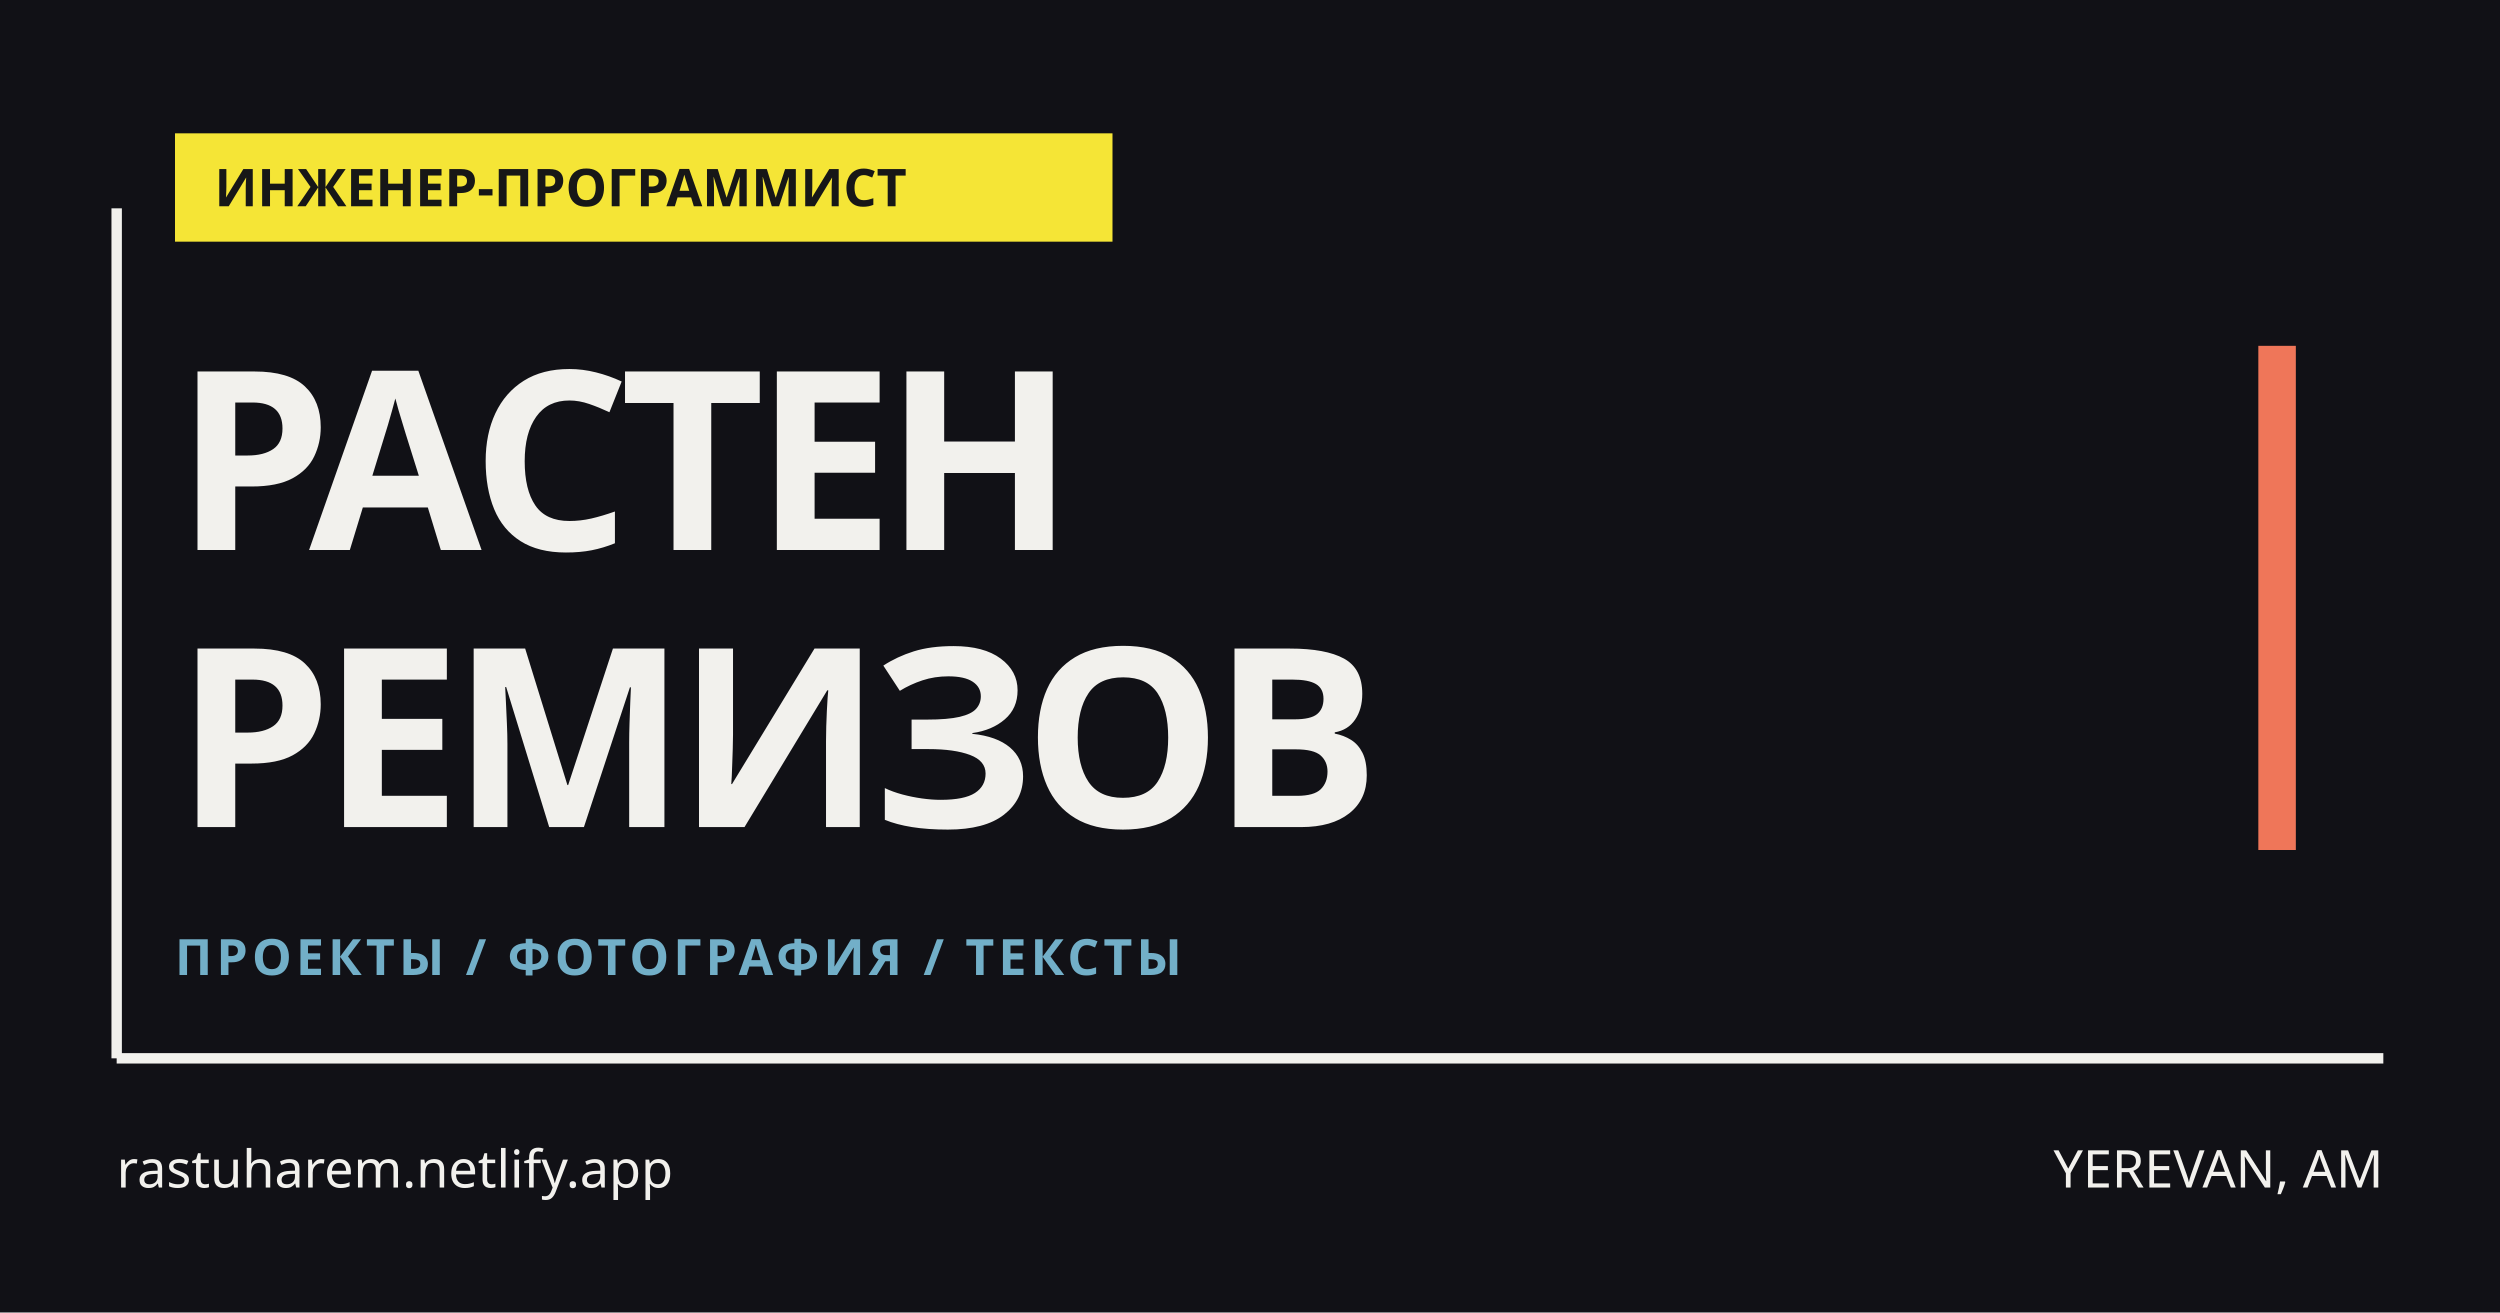
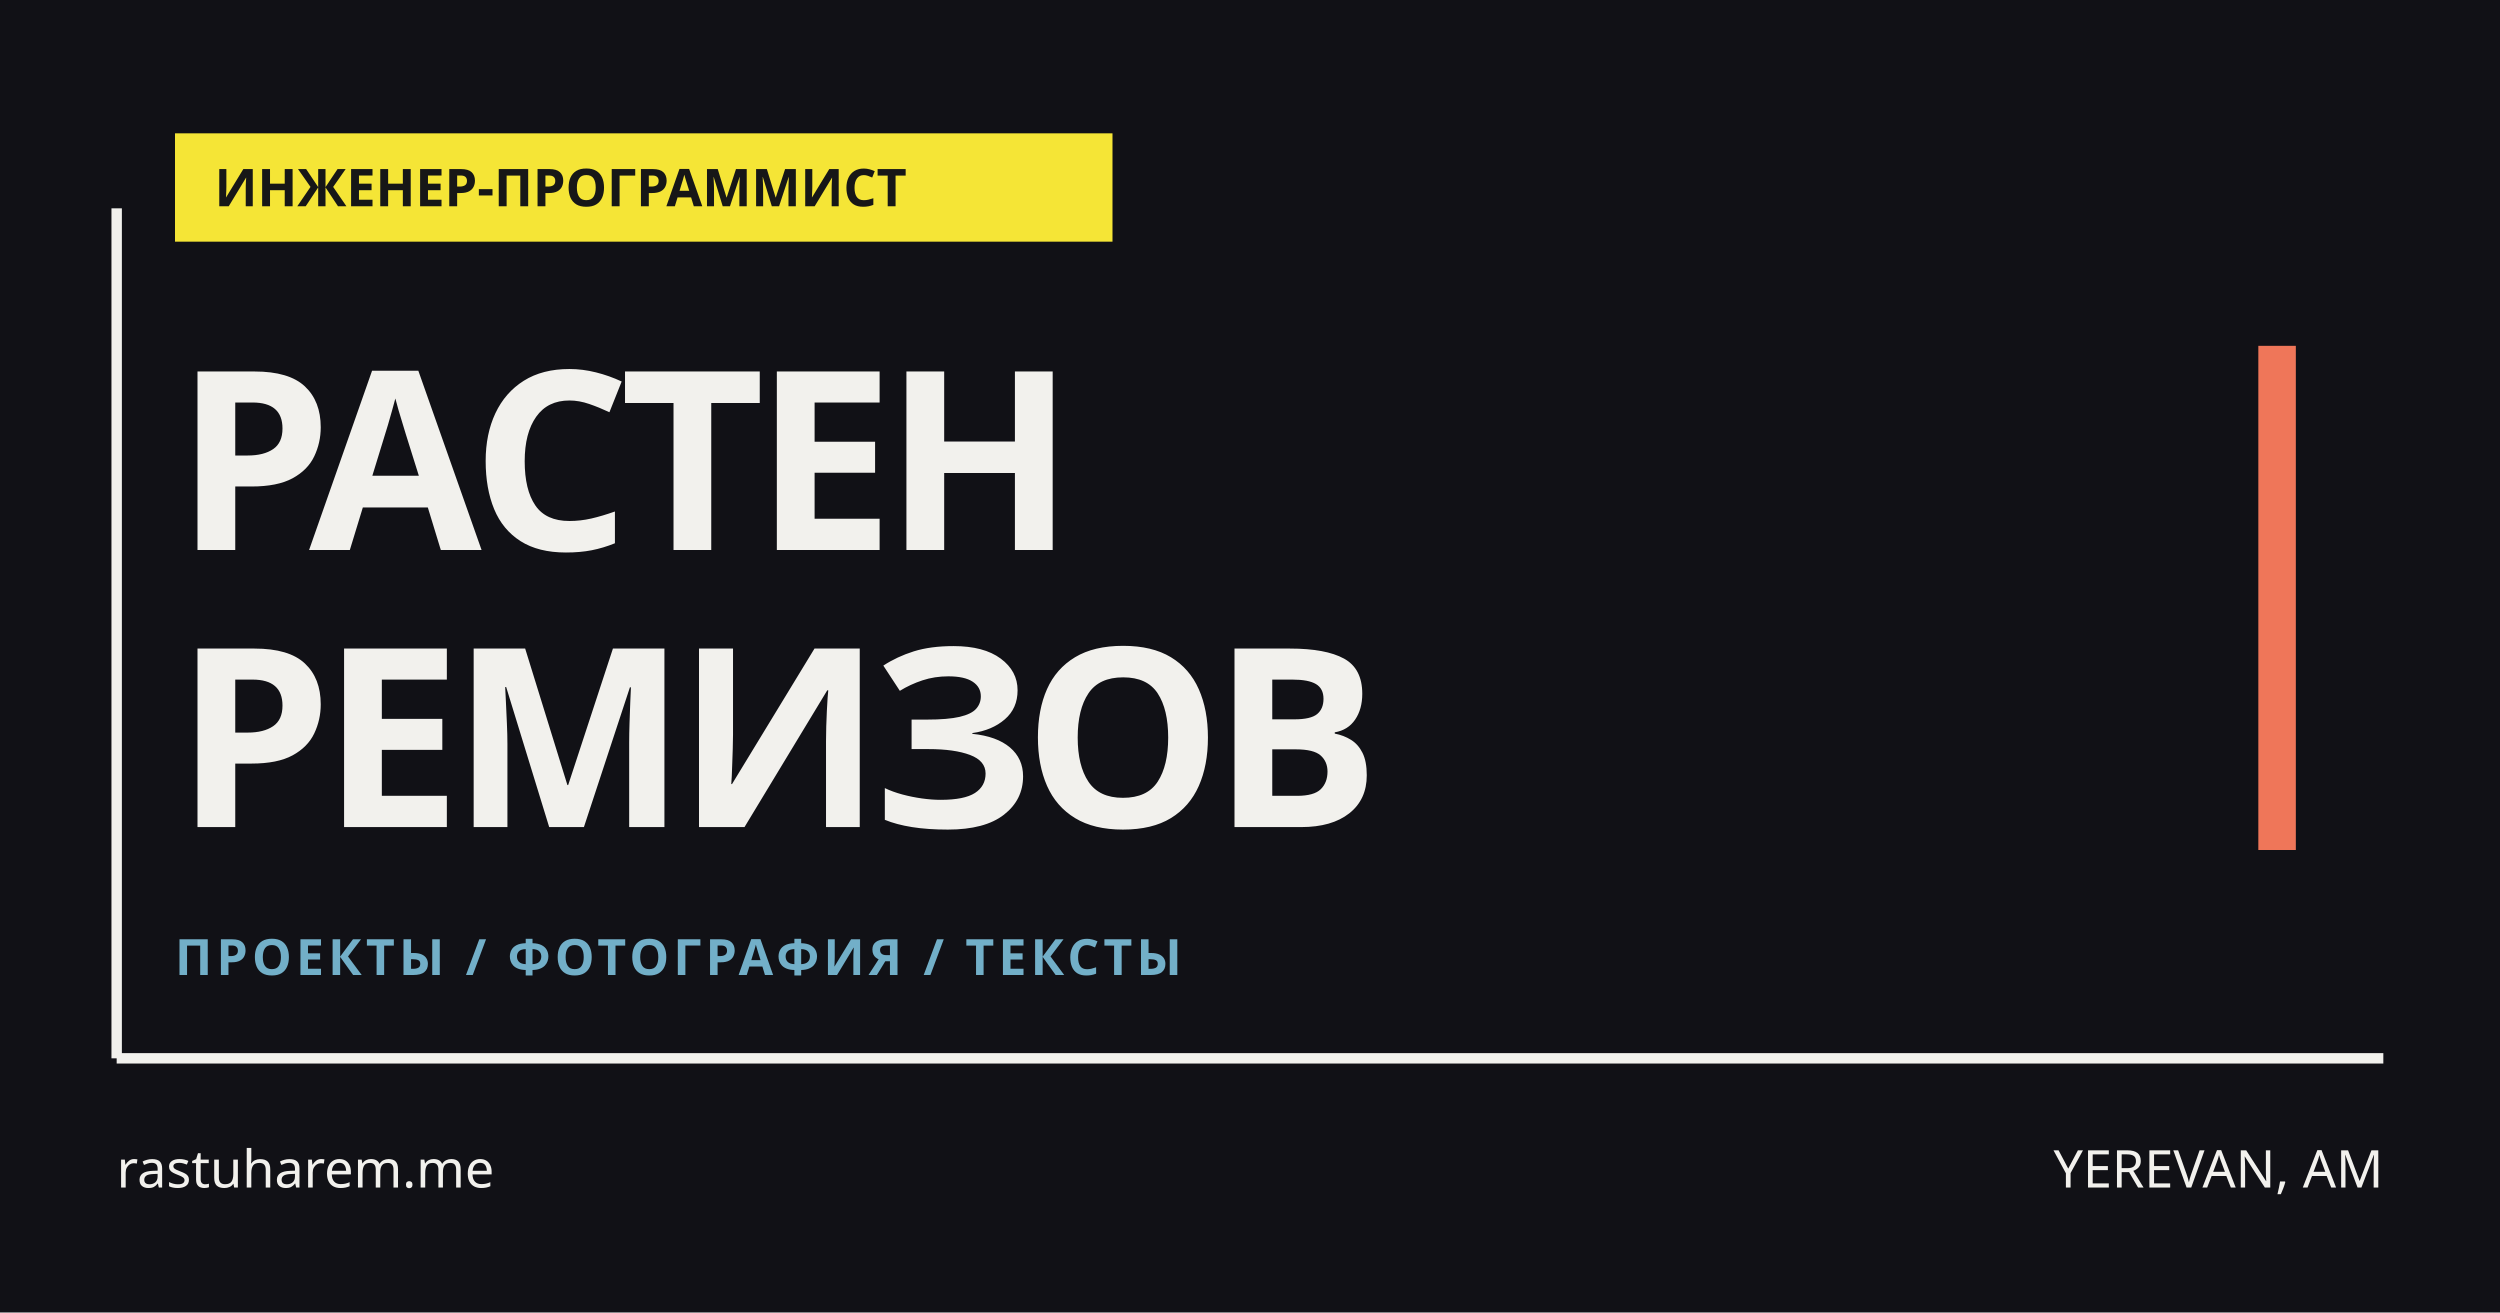
<svg xmlns="http://www.w3.org/2000/svg" width="1200" height="630" viewBox="0 0 1200 630">
  <rect width="1200" height="630" fill="#111116" />
  <path d="M56 100V508M56 508H1144" stroke="#f2f1ed" stroke-width="5" />
  <rect x="84" y="64" width="450" height="52" fill="#f5e536" />
  <text x="103" y="99" font-family="sans-serif" font-size="25" font-weight="700" fill="#171717">ИНЖЕНЕР-ПРОГРАММИСТ</text>
  <g font-family="sans-serif" font-size="120" font-weight="900" letter-spacing="-5" fill="#f2f1ed">
    <text x="84" y="264">РАСТЕН</text>
    <text x="84" y="397">РЕМИЗОВ</text>
  </g>
  <rect x="1084" y="166" width="18" height="242" fill="#ef7659" />
  <text x="84" y="468" font-family="sans-serif" font-size="24" font-weight="700" letter-spacing="2" fill="#72afc8">ПРОЕКТЫ / ФОТОГРАФИЯ / ТЕКСТЫ</text>
-   <text x="56" y="570" font-family="sans-serif" font-size="25" fill="#f2f1ed">rastuharem.netlify.app</text>
+   <text x="56" y="570" font-family="sans-serif" font-size="25" fill="#f2f1ed">rastuharem.me</text>
  <text x="1144" y="570" text-anchor="end" font-family="sans-serif" font-size="25" fill="#f2f1ed">YEREVAN, AM</text>
</svg>
